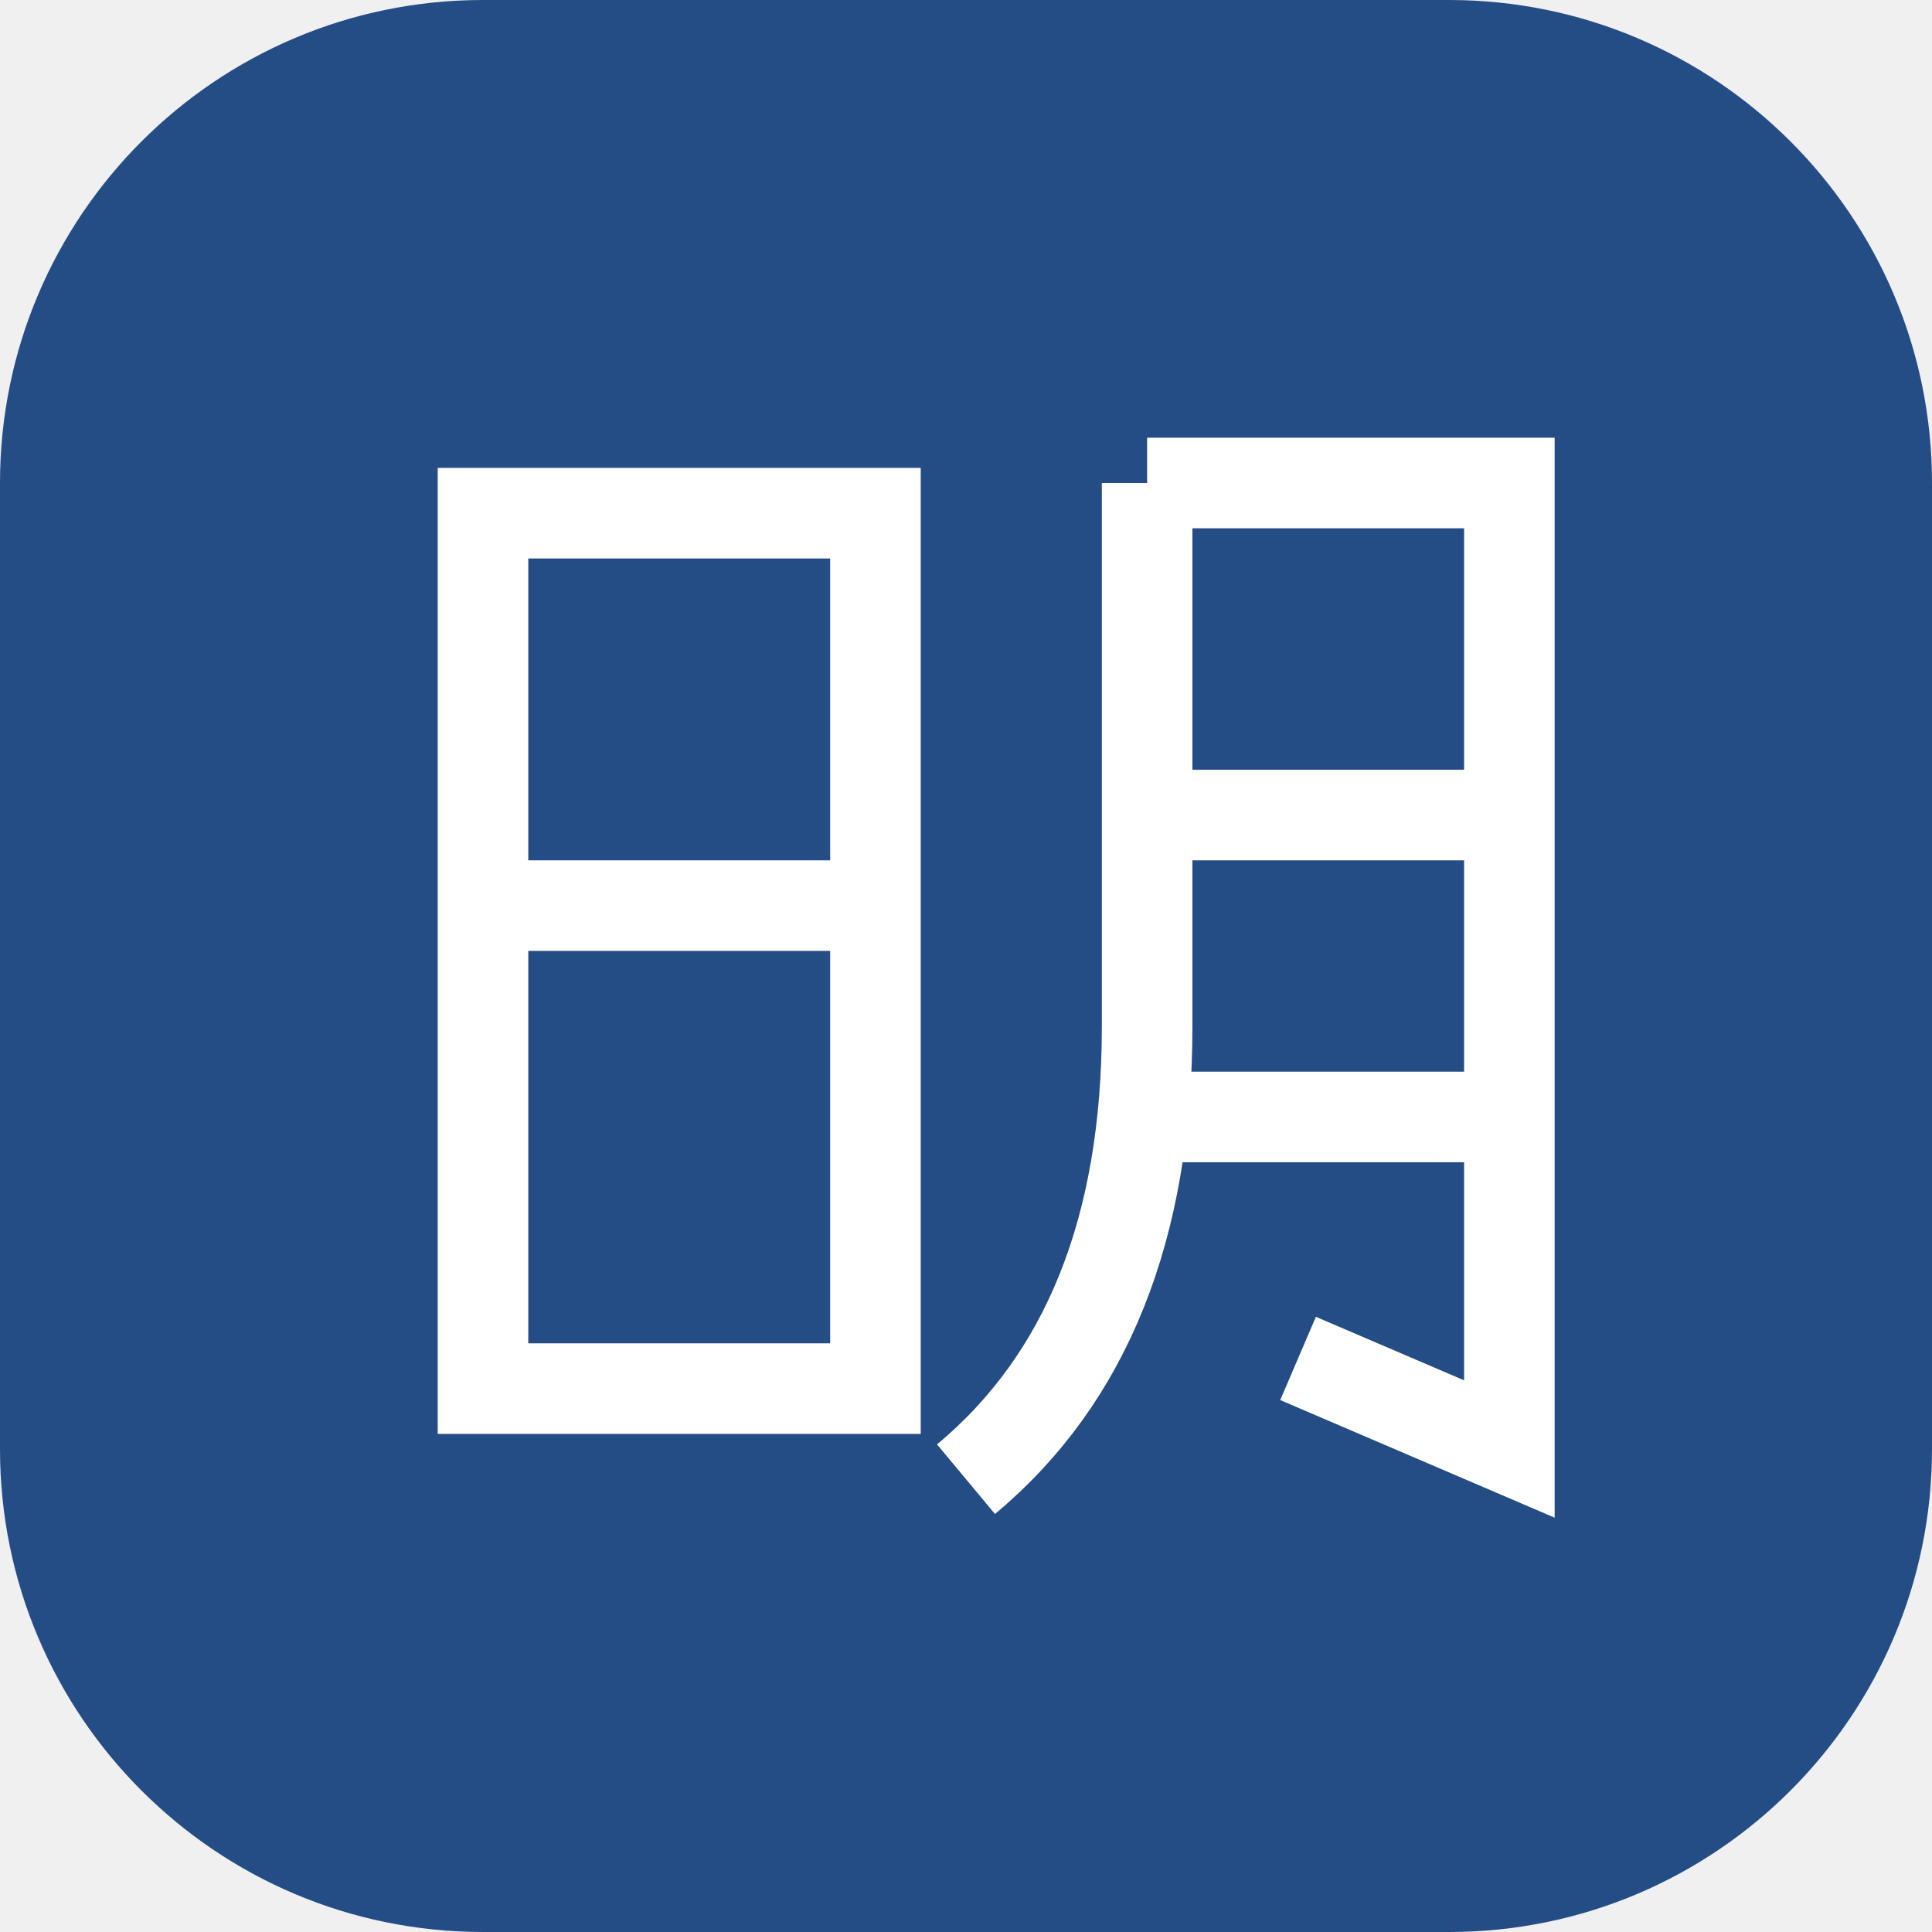
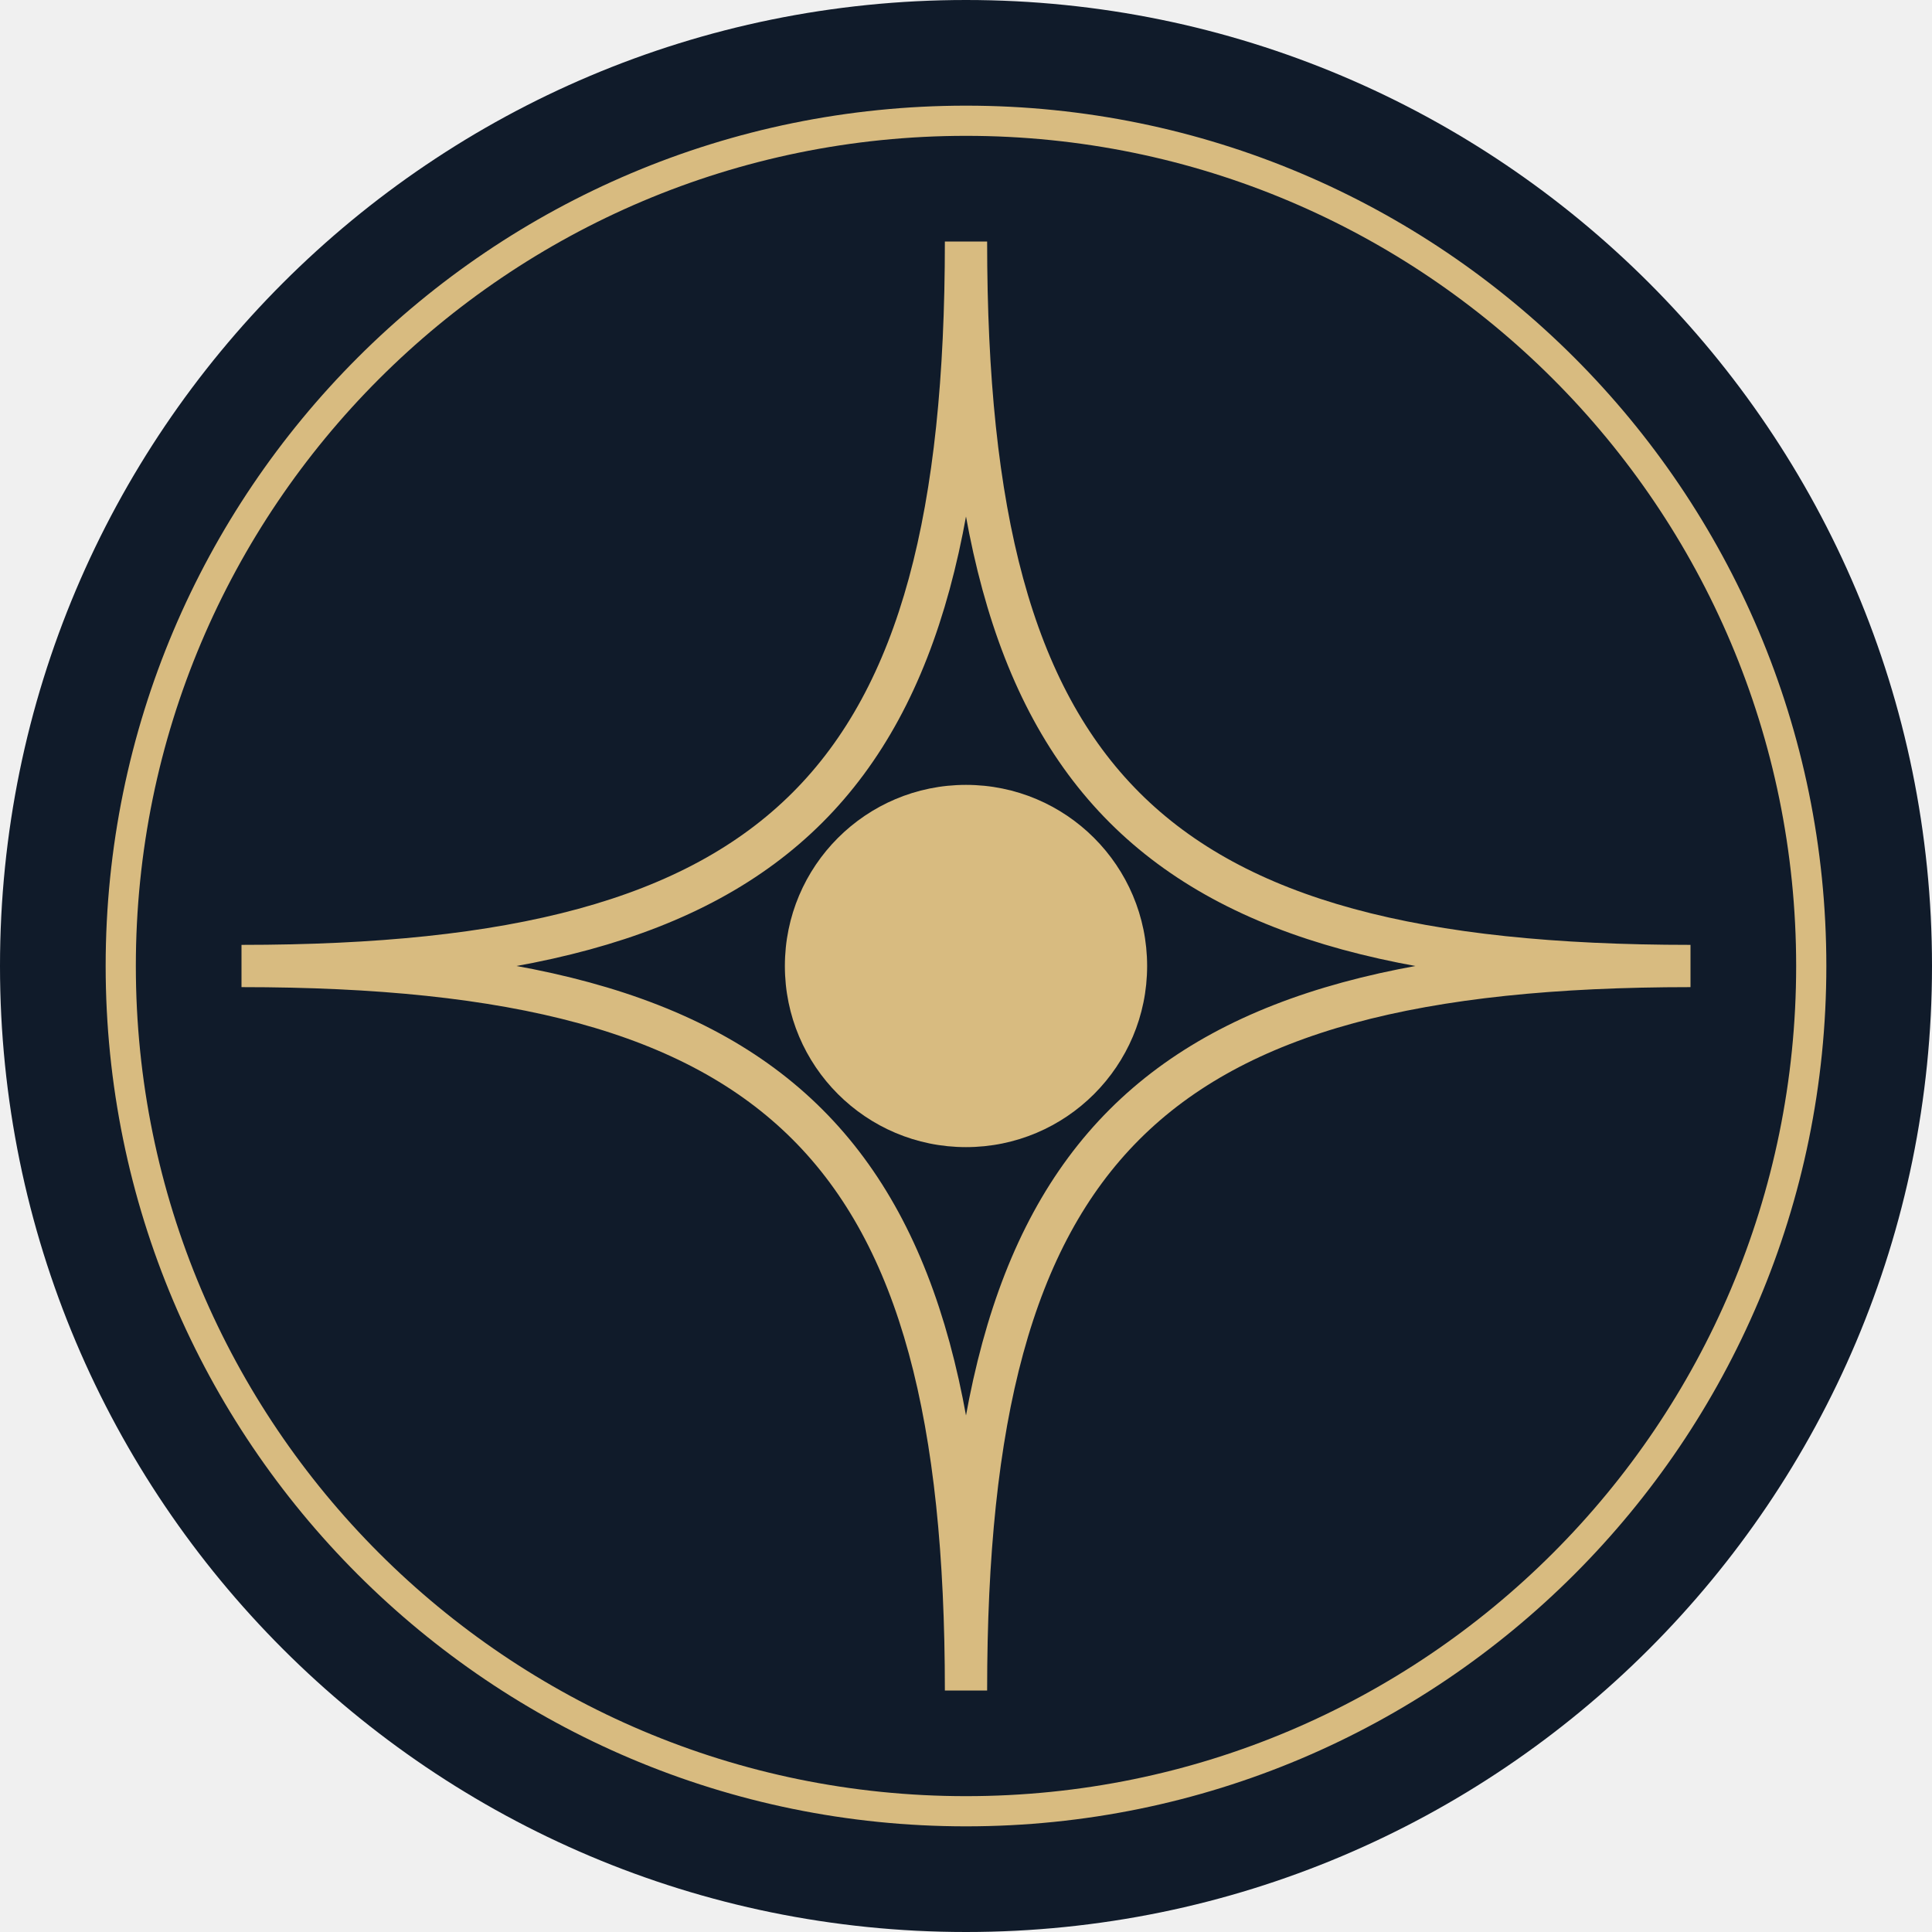
<svg xmlns="http://www.w3.org/2000/svg" viewBox="0 0 64 64">
-   <rect width="64" height="64" rx="16" fill="#254d85" />
-   <g stroke="#fff" stroke-width="3" fill="none">
-     <path d="M16 17h13v29H16zM16 30h13M38 16h12v32l-7-3M38 16v18q0 10-6 15M38 27h12M38 37h12" />
-   </g>
+   <rect width="64" height="64" rx="32" fill="#101b2a" />
+   <circle cx="32" cy="32" r="28" fill="none" stroke="#d8bb80" stroke-width="1" />
+   <path d="M32 8c0 18-6 24-24 24 18 0 24 6 24 24 0-18 6-24 24-24C38 32 32 26 32 8Z" fill="none" stroke="#d8bb80" stroke-width="1.4" />
+   <circle cx="32" cy="32" r="6" fill="#d8bb80" />
</svg>
